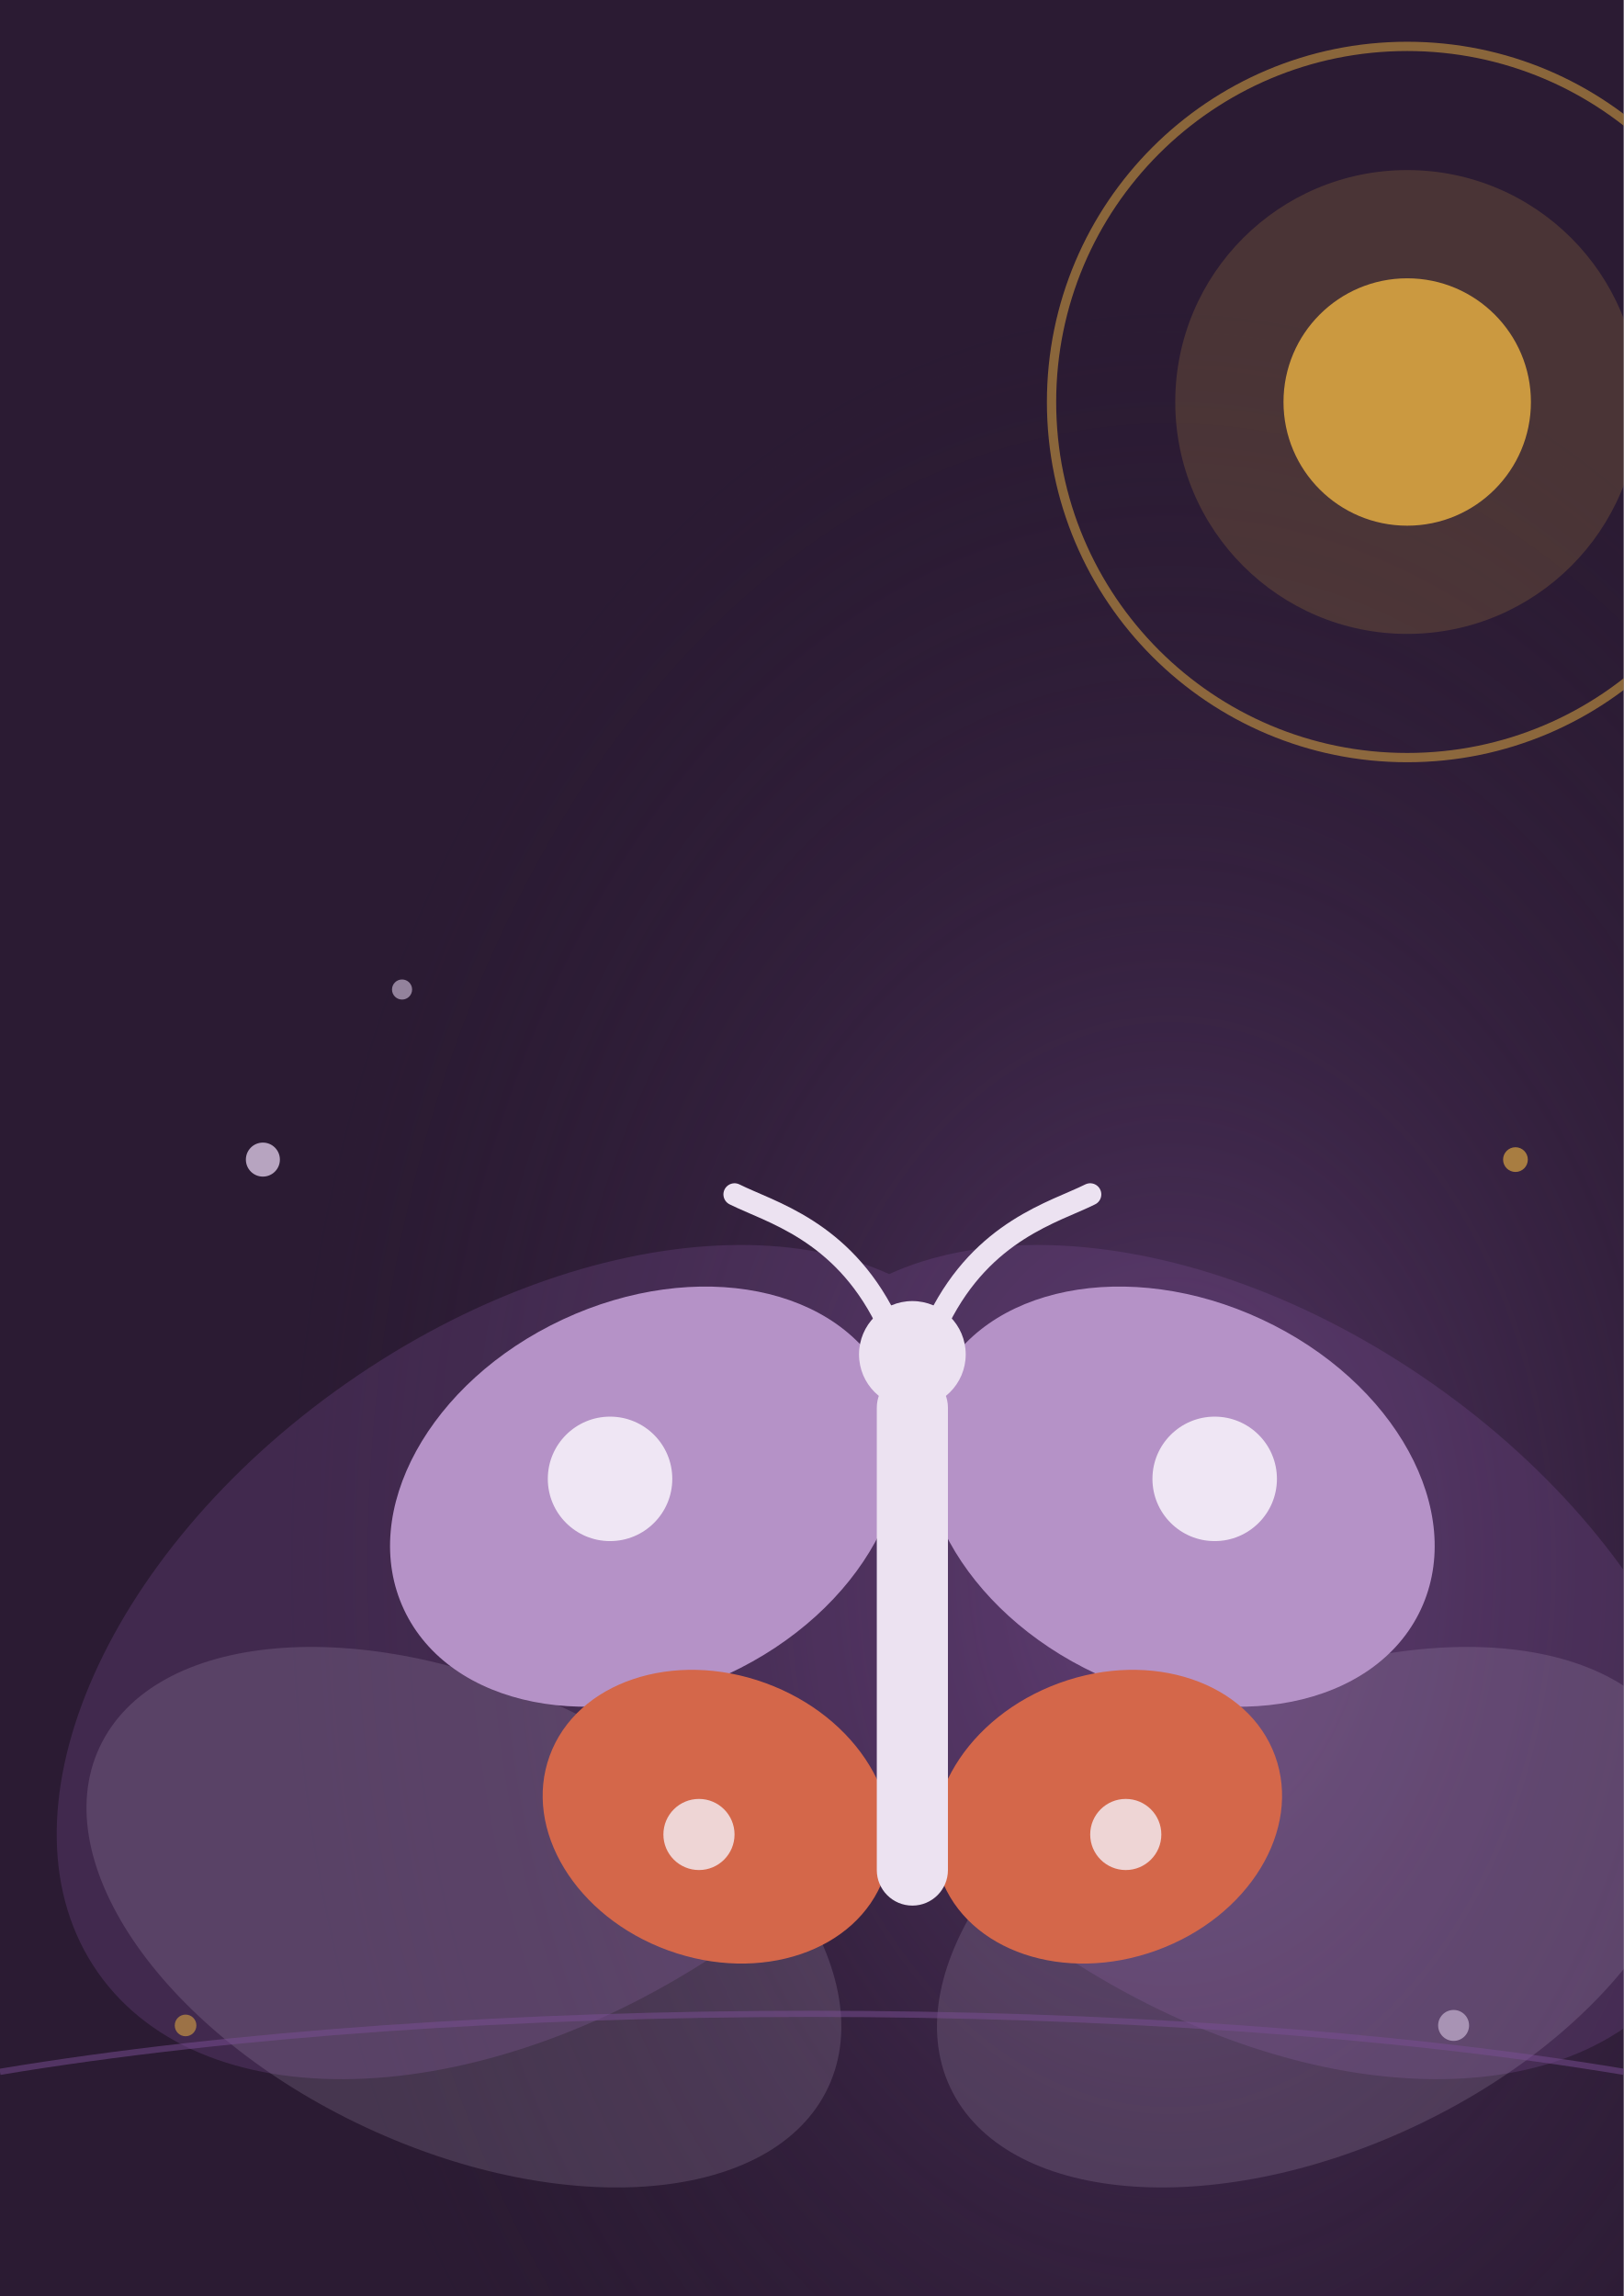
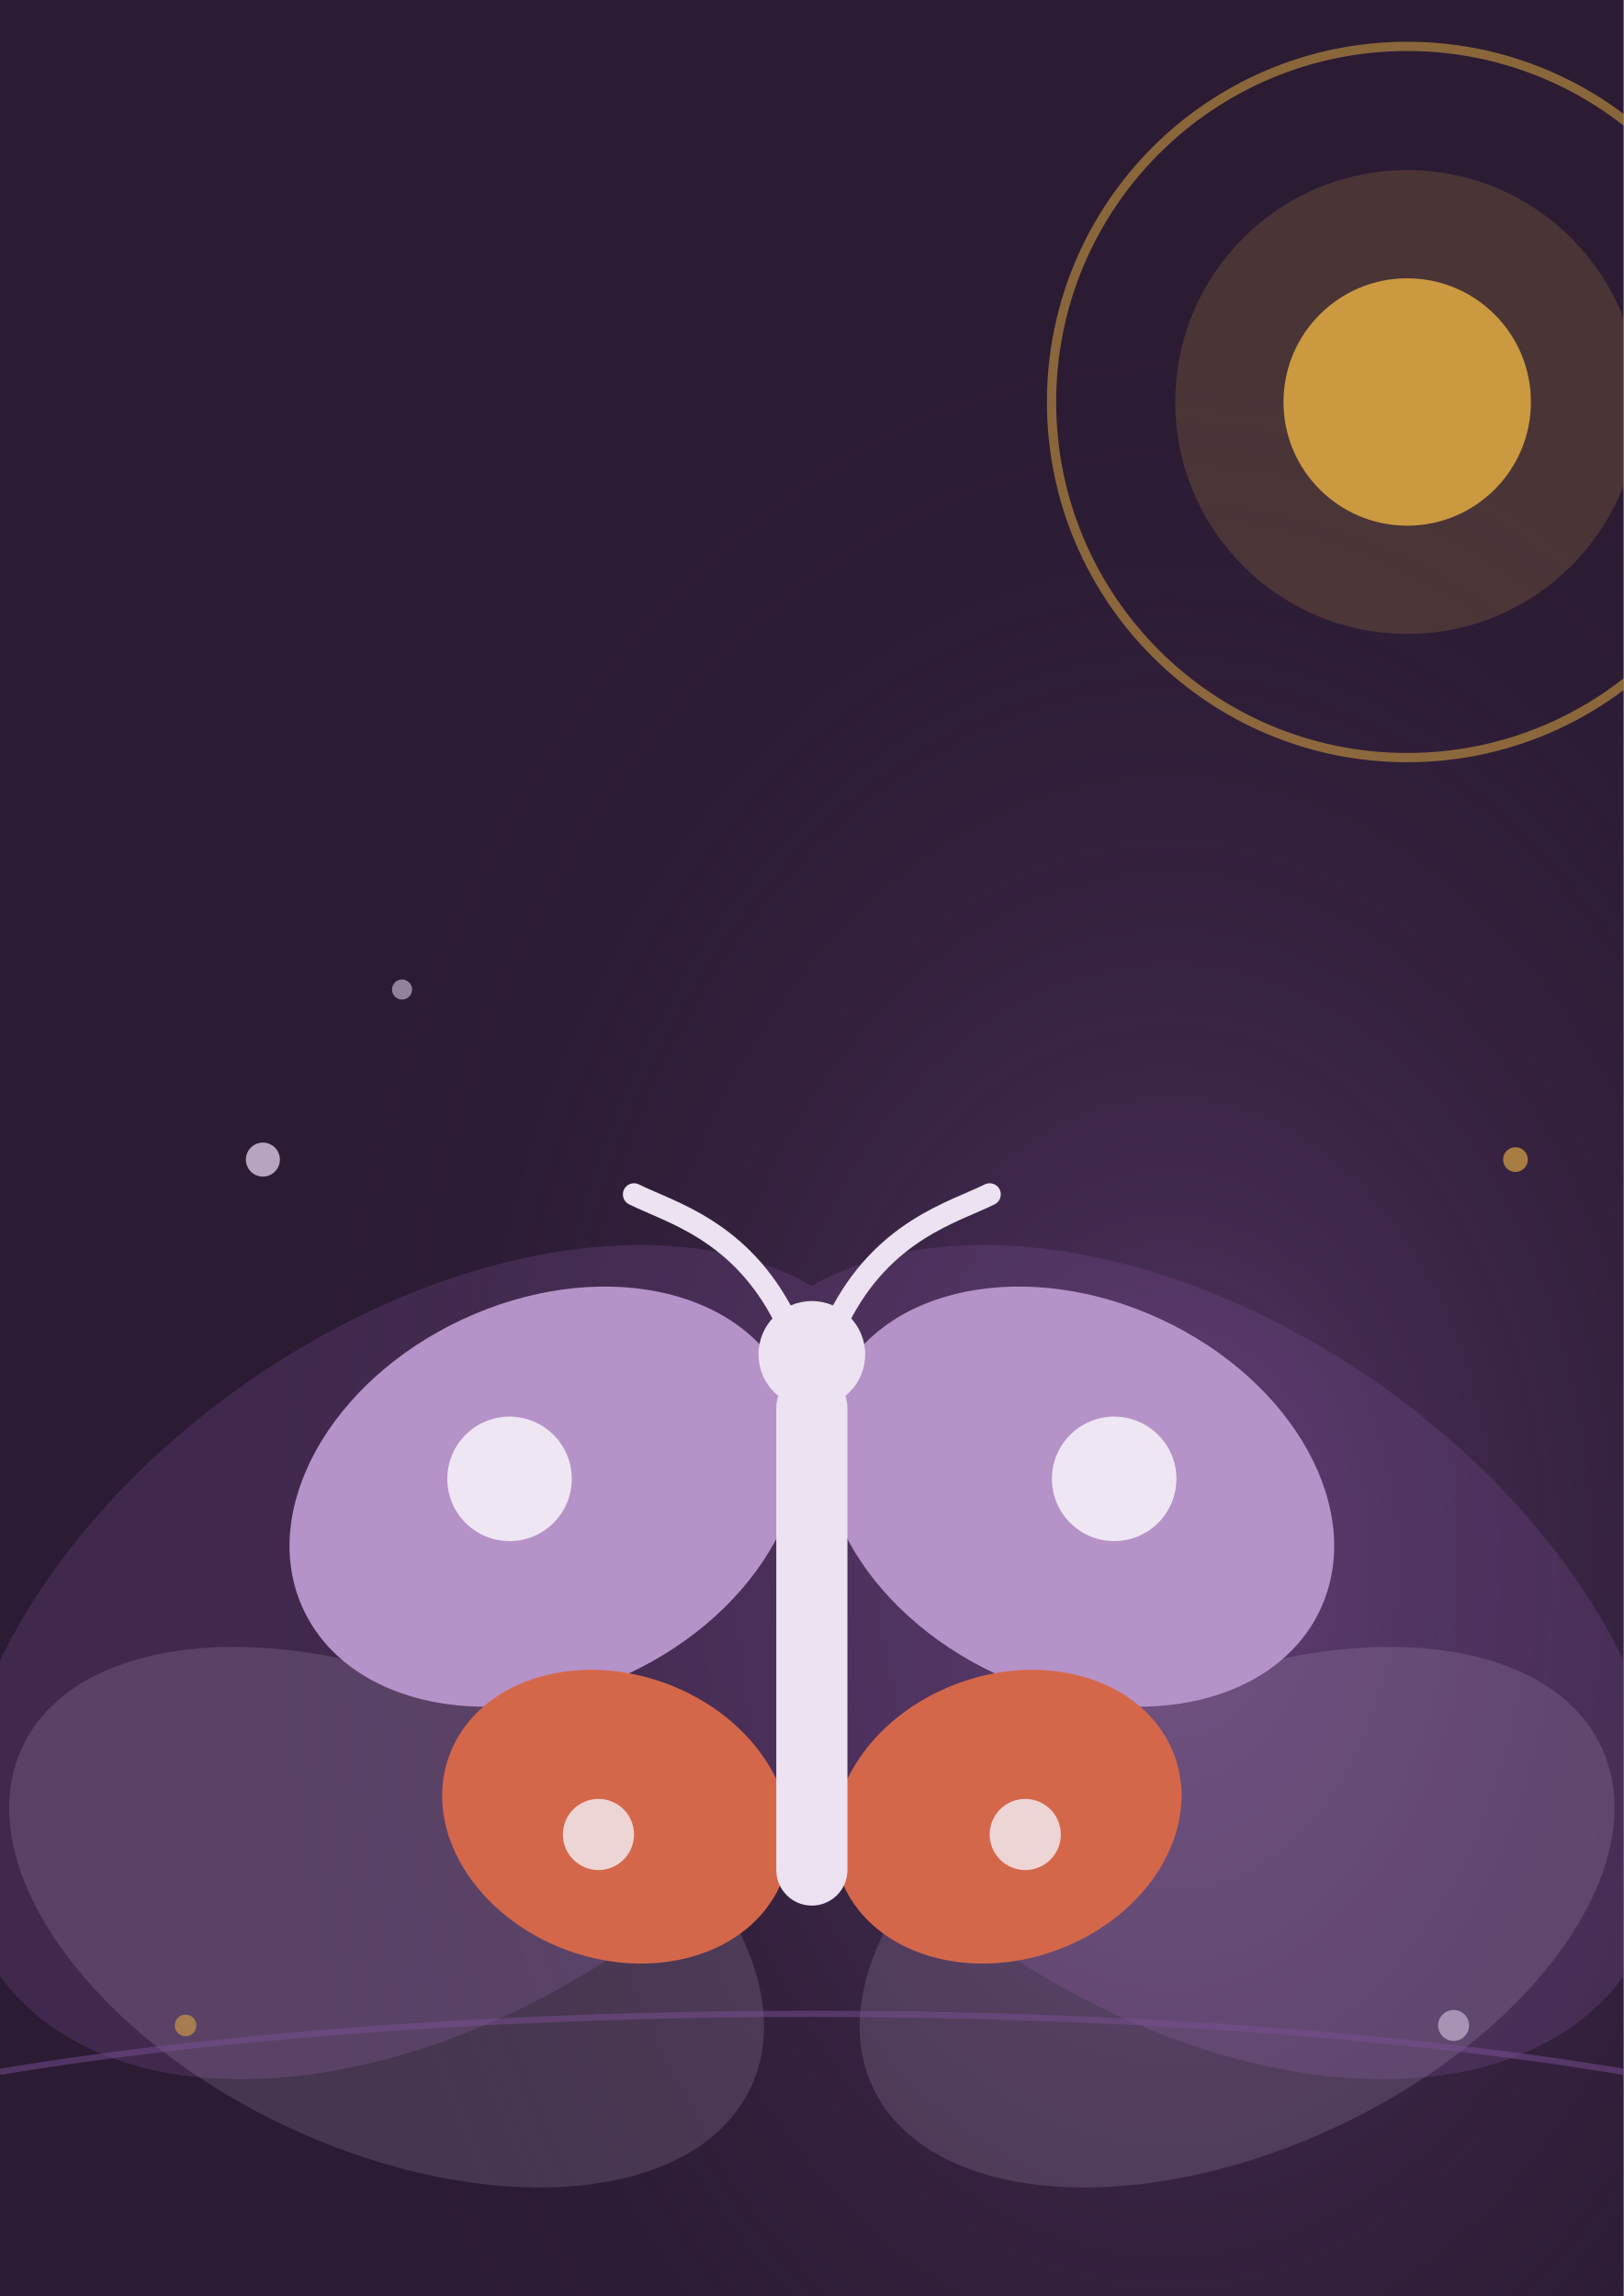
<svg xmlns="http://www.w3.org/2000/svg" viewBox="0 0 210 297" preserveAspectRatio="xMidYMax slice">
  <defs>
    <radialGradient id="glow" cx="0.72" cy="0.68" r="0.55">
      <stop offset="0" stop-color="#7a4e93" stop-opacity=".55" />
      <stop offset="1" stop-color="#2b1b33" stop-opacity="0" />
    </radialGradient>
  </defs>
  <rect width="210" height="297" fill="#2b1b33" />
  <rect width="210" height="297" fill="url(#glow)" />
  <circle cx="182" cy="52" r="46" fill="none" stroke="#d9a441" stroke-width="1.2" opacity=".55" />
  <circle cx="182" cy="52" r="30" fill="#d9a441" opacity=".18" />
  <circle cx="182" cy="52" r="16" fill="#d9a441" opacity=".9" />
  <g opacity=".28">
-     <ellipse cx="70" cy="215" rx="70" ry="44" transform="rotate(-35 70 215)" fill="#7a4e93" />
-     <ellipse cx="160" cy="215" rx="70" ry="44" transform="rotate(35 160 215)" fill="#7a4e93" />
+     <ellipse cx="57" cy="215" rx="70" ry="44" transform="rotate(-35 57 215)" fill="#7a4e93" />
+     <ellipse cx="153" cy="215" rx="70" ry="44" transform="rotate(35 153 215)" fill="#7a4e93" />
  </g>
  <g opacity=".16">
-     <ellipse cx="60" cy="248" rx="52" ry="30" transform="rotate(25 60 248)" fill="#d9c7e3" />
-     <ellipse cx="170" cy="248" rx="52" ry="30" transform="rotate(-25 170 248)" fill="#d9c7e3" />
+     <ellipse cx="50" cy="248" rx="52" ry="30" transform="rotate(25 50 248)" fill="#d9c7e3" />
+     <ellipse cx="160" cy="248" rx="52" ry="30" transform="rotate(-25 160 248)" fill="#d9c7e3" />
  </g>
-   <g transform="translate(118 212) rotate(0) scale(1.15)">
+   <g transform="translate(105 212) rotate(0) scale(1.15)">
    <ellipse cx="-30" cy="-16" rx="30" ry="22" transform="rotate(-25 -30 -16)" fill="#b592c7" />
    <ellipse cx="30" cy="-16" rx="30" ry="22" transform="rotate(25 30 -16)" fill="#b592c7" />
    <ellipse cx="-22" cy="20" rx="20" ry="16" transform="rotate(20 -22 20)" fill="#d4674a" />
    <ellipse cx="22" cy="20" rx="20" ry="16" transform="rotate(-20 22 20)" fill="#d4674a" />
    <circle cx="-34" cy="-18" r="7" fill="#f5f0f8" opacity=".9" />
    <circle cx="34" cy="-18" r="7" fill="#f5f0f8" opacity=".9" />
    <circle cx="-24" cy="22" r="4" fill="#f5f0f8" opacity=".8" />
    <circle cx="24" cy="22" r="4" fill="#f5f0f8" opacity=".8" />
    <rect x="-4" y="-30" width="8" height="60" rx="4" fill="#ece2f1" />
    <circle cx="0" cy="-32" r="6" fill="#ece2f1" />
    <path d="M-3,-36 C-8,-46 -16,-48 -20,-50" stroke="#ece2f1" stroke-width="2.5" fill="none" stroke-linecap="round" />
    <path d="M3,-36 C8,-46 16,-48 20,-50" stroke="#ece2f1" stroke-width="2.5" fill="none" stroke-linecap="round" />
  </g>
  <circle cx="34" cy="150" r="2.2" fill="#d9c7e3" opacity=".8" />
  <circle cx="52" cy="128" r="1.3" fill="#d9c7e3" opacity=".6" />
  <circle cx="196" cy="150" r="1.6" fill="#d9a441" opacity=".7" />
  <circle cx="24" cy="262" r="1.4" fill="#d9a441" opacity=".6" />
  <circle cx="188" cy="262" r="2" fill="#d9c7e3" opacity=".6" />
  <path d="M0,268 C60,258 150,258 210,268" stroke="#7a4e93" stroke-width=".8" fill="none" opacity=".5" />
</svg>
